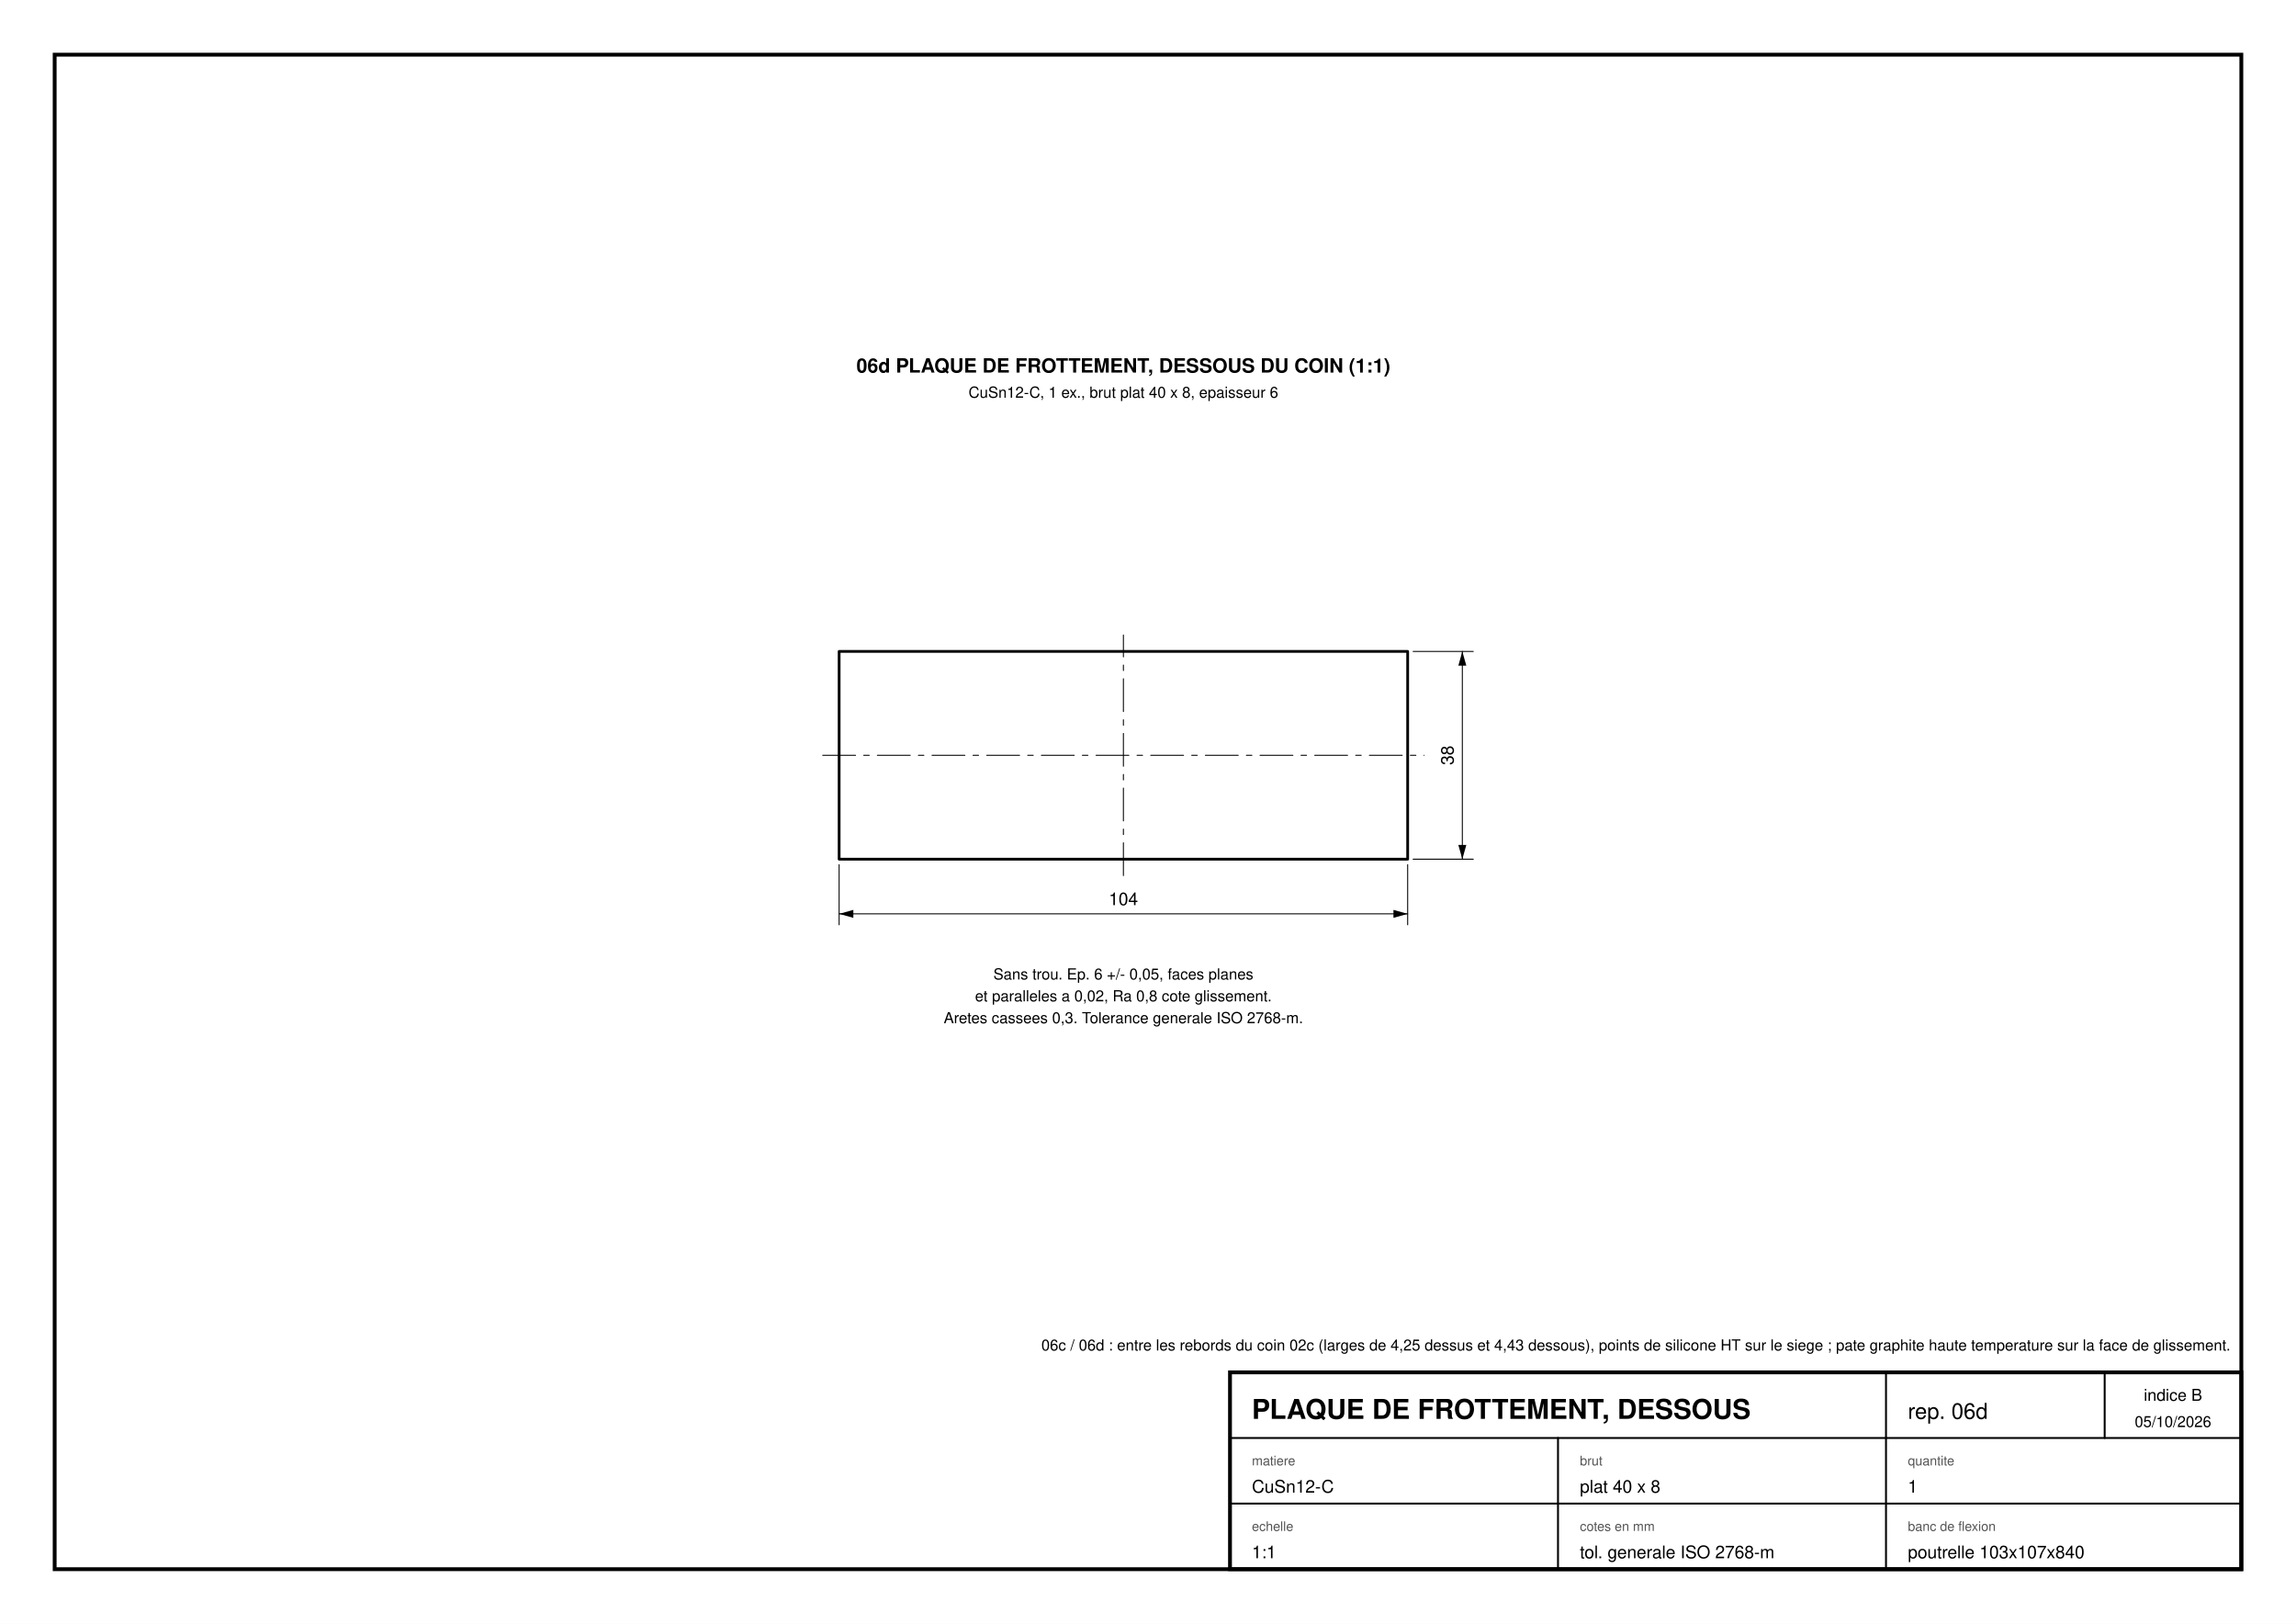
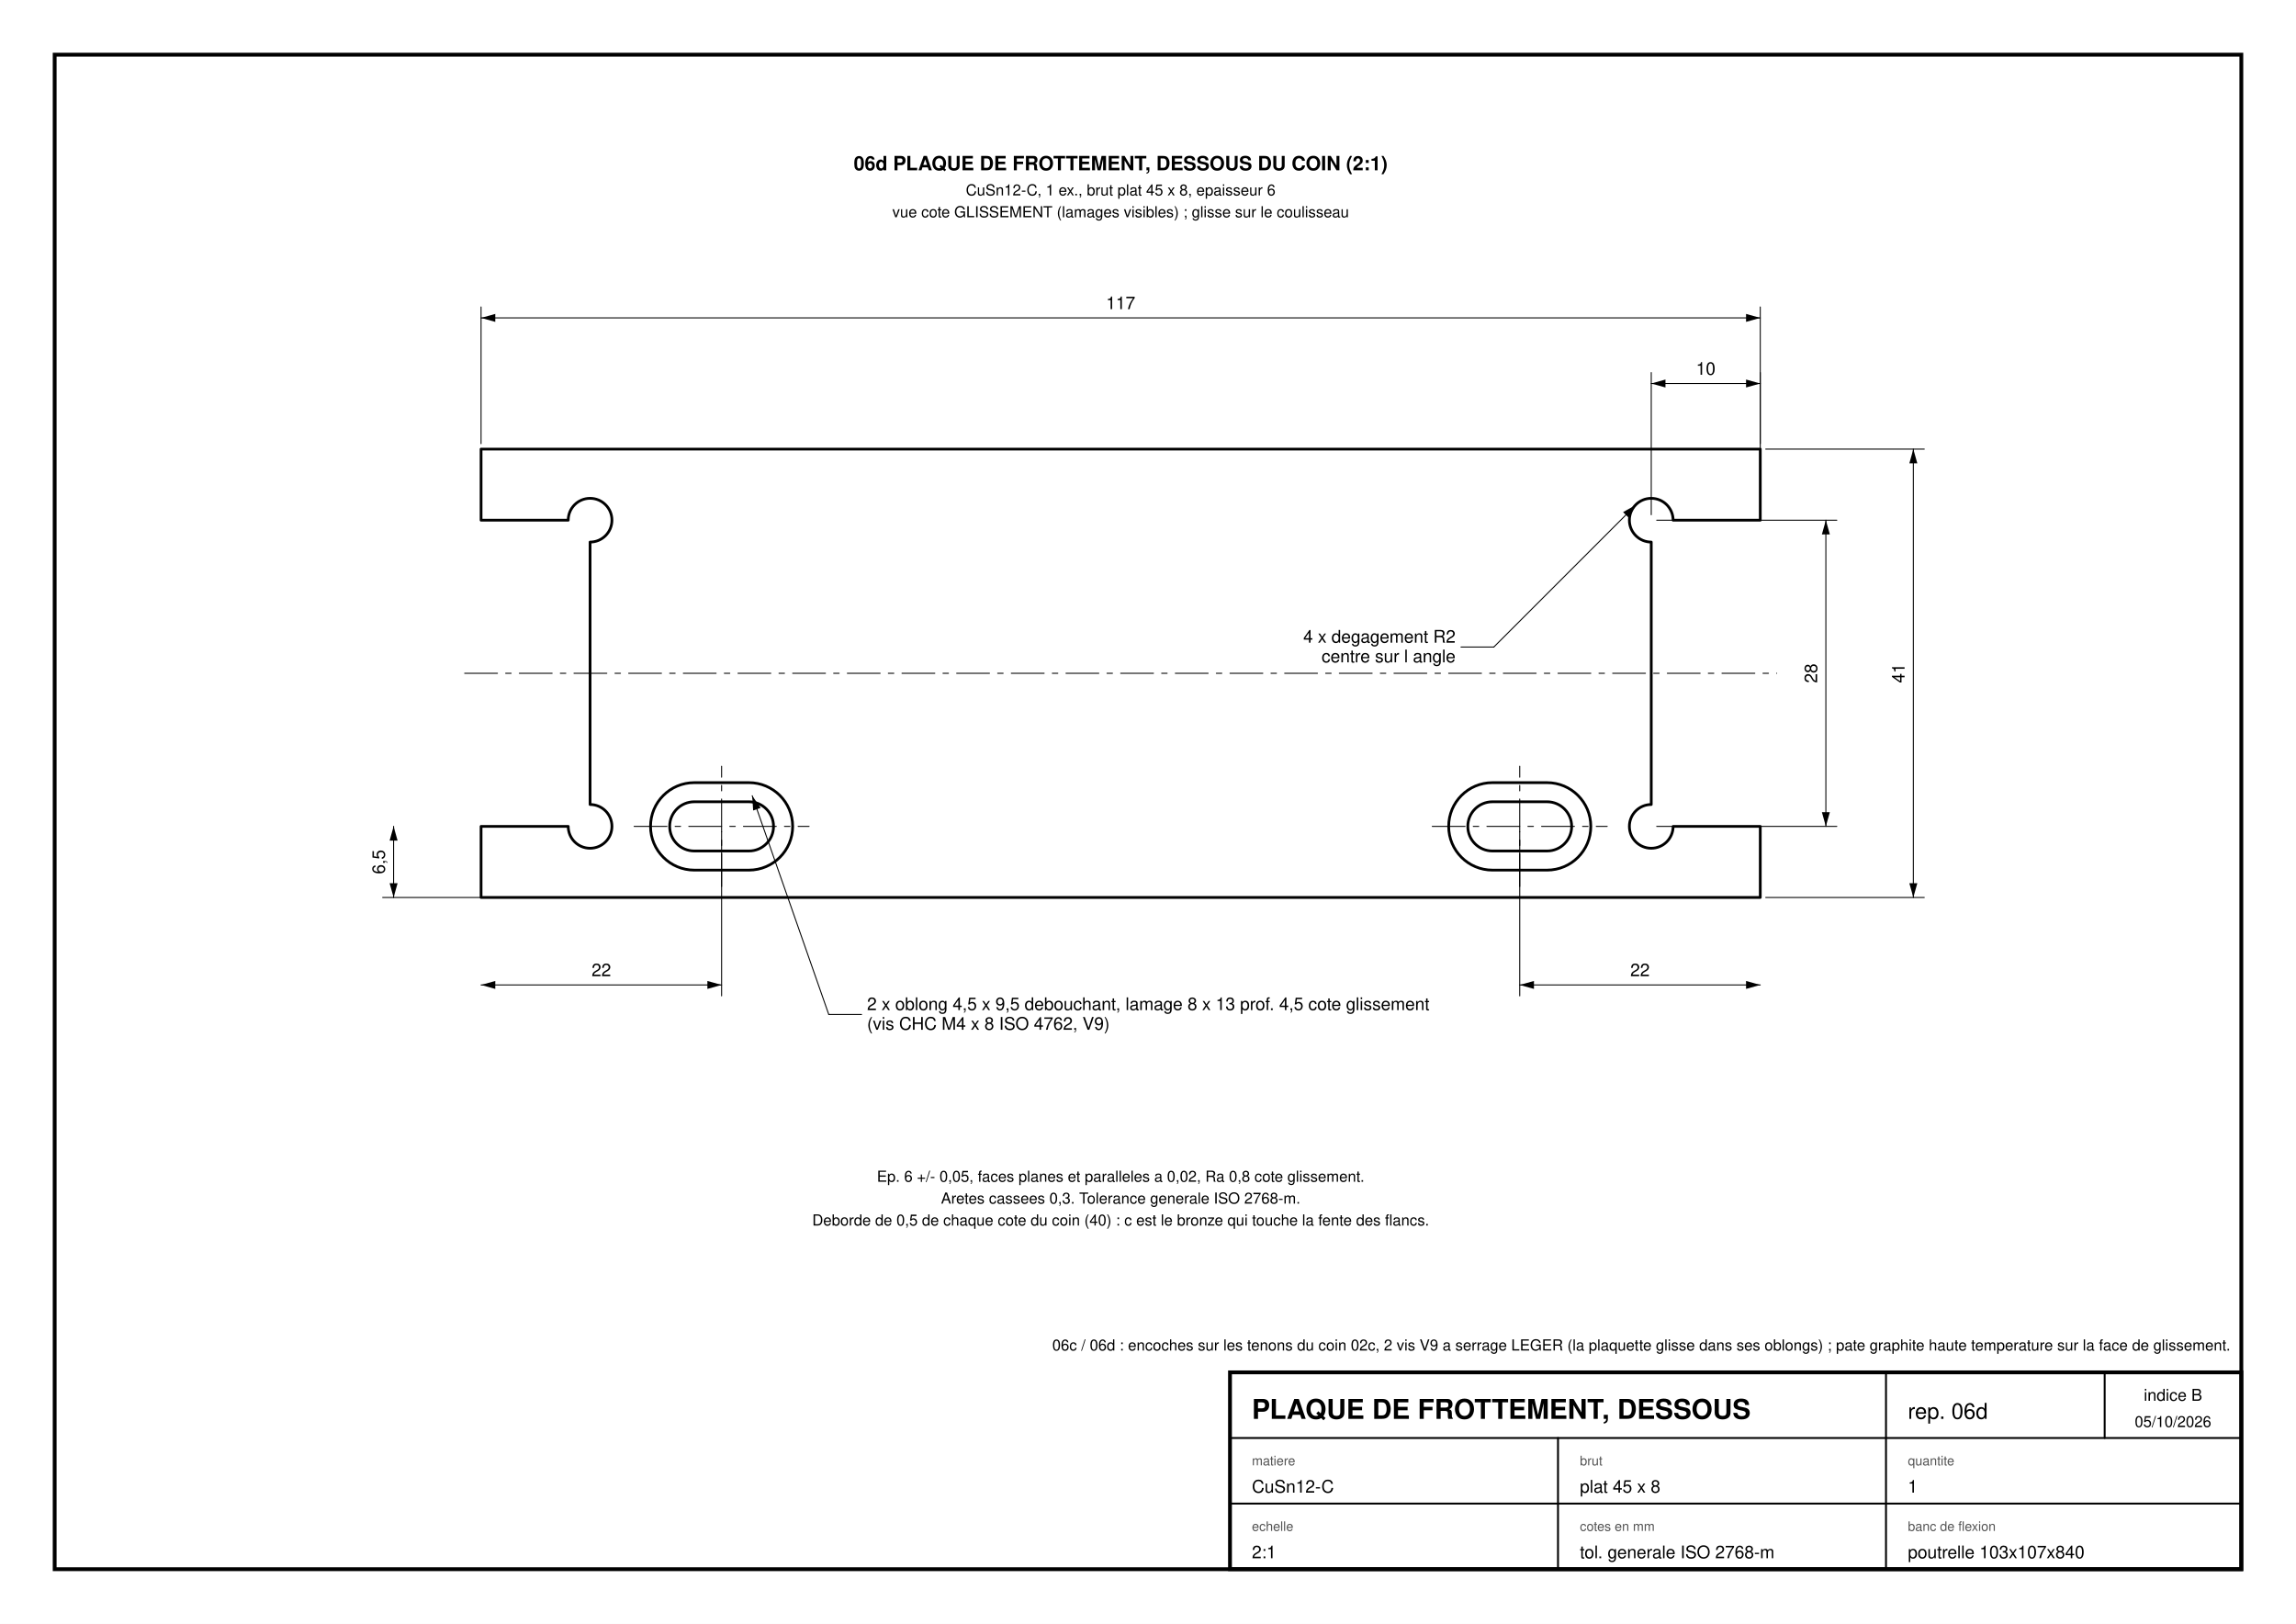
<svg xmlns="http://www.w3.org/2000/svg" width="420mm" height="297mm" viewBox="0 0 420 297">
  <rect width="420" height="297" fill="#fff" />
  <rect x="10.000" y="10.000" width="400.000" height="277.000" fill="none" stroke="#000" stroke-width="0.700" />
  <rect x="225.000" y="251.000" width="185.000" height="36.000" fill="none" stroke="#000" stroke-width="0.700" />
  <line x1="225.000" y1="263.000" x2="410.000" y2="263.000" stroke="#000" stroke-width="0.350" stroke-linecap="round" />
  <line x1="225.000" y1="275.000" x2="410.000" y2="275.000" stroke="#000" stroke-width="0.350" stroke-linecap="round" />
  <line x1="345.000" y1="251.000" x2="345.000" y2="263.000" stroke="#000" stroke-width="0.350" stroke-linecap="round" />
  <line x1="285.000" y1="263.000" x2="285.000" y2="287.000" stroke="#000" stroke-width="0.350" stroke-linecap="round" />
  <line x1="345.000" y1="263.000" x2="345.000" y2="287.000" stroke="#000" stroke-width="0.350" stroke-linecap="round" />
  <text x="229.000" y="259.500" font-family="Helvetica,Arial,sans-serif" font-size="5.00" fill="#000" text-anchor="start" font-weight="bold">PLAQUE DE FROTTEMENT, DESSOUS</text>
  <line x1="385.000" y1="251.000" x2="385.000" y2="263.000" stroke="#000" stroke-width="0.350" stroke-linecap="round" />
  <text x="397.500" y="256.200" font-family="Helvetica,Arial,sans-serif" font-size="3.00" fill="#000" text-anchor="middle" font-weight="normal">indice B</text>
  <text x="397.500" y="261.000" font-family="Helvetica,Arial,sans-serif" font-size="2.80" fill="#000" text-anchor="middle" font-weight="normal">05/10/2026</text>
  <text x="349.000" y="259.500" font-family="Helvetica,Arial,sans-serif" font-size="4.00" fill="#000" text-anchor="start" font-weight="normal">rep. 06d</text>
  <text x="229.000" y="268.000" font-family="Helvetica,Arial,sans-serif" font-size="2.40" fill="#555" text-anchor="start" font-weight="normal">matiere</text>
  <text x="229.000" y="273.000" font-family="Helvetica,Arial,sans-serif" font-size="3.20" fill="#000" text-anchor="start" font-weight="normal">CuSn12-C</text>
  <text x="289.000" y="268.000" font-family="Helvetica,Arial,sans-serif" font-size="2.40" fill="#555" text-anchor="start" font-weight="normal">brut</text>
-   <text x="289.000" y="273.000" font-family="Helvetica,Arial,sans-serif" font-size="3.20" fill="#000" text-anchor="start" font-weight="normal">plat 40 x 8</text>
+   <text x="289.000" y="273.000" font-family="Helvetica,Arial,sans-serif" font-size="3.20" fill="#000" text-anchor="start" font-weight="normal">plat 45 x 8</text>
  <text x="349.000" y="268.000" font-family="Helvetica,Arial,sans-serif" font-size="2.40" fill="#555" text-anchor="start" font-weight="normal">quantite</text>
  <text x="349.000" y="273.000" font-family="Helvetica,Arial,sans-serif" font-size="3.20" fill="#000" text-anchor="start" font-weight="normal">1</text>
  <text x="229.000" y="280.000" font-family="Helvetica,Arial,sans-serif" font-size="2.40" fill="#555" text-anchor="start" font-weight="normal">echelle</text>
-   <text x="229.000" y="285.000" font-family="Helvetica,Arial,sans-serif" font-size="3.20" fill="#000" text-anchor="start" font-weight="normal">1:1</text>
+   <text x="229.000" y="285.000" font-family="Helvetica,Arial,sans-serif" font-size="3.20" fill="#000" text-anchor="start" font-weight="normal">2:1</text>
  <text x="289.000" y="280.000" font-family="Helvetica,Arial,sans-serif" font-size="2.40" fill="#555" text-anchor="start" font-weight="normal">cotes en mm</text>
  <text x="289.000" y="285.000" font-family="Helvetica,Arial,sans-serif" font-size="3.20" fill="#000" text-anchor="start" font-weight="normal">tol. generale ISO 2768-m</text>
  <text x="349.000" y="280.000" font-family="Helvetica,Arial,sans-serif" font-size="2.40" fill="#555" text-anchor="start" font-weight="normal">banc de flexion</text>
  <text x="349.000" y="285.000" font-family="Helvetica,Arial,sans-serif" font-size="3.20" fill="#000" text-anchor="start" font-weight="normal">poutrelle 103x107x840</text>
-   <text x="408.000" y="247.000" font-family="Helvetica,Arial,sans-serif" font-size="2.80" fill="#000" text-anchor="end" font-weight="normal">06c / 06d : entre les rebords du coin 02c (larges de 4,25 dessus et 4,43 dessous), points de silicone HT sur le siege ; pate graphite haute temperature sur la face de glissement.</text>
-   <text x="205.500" y="68.142" font-family="Helvetica,Arial,sans-serif" font-size="3.60" fill="#000" text-anchor="middle" font-weight="bold">06d  PLAQUE DE FROTTEMENT, DESSOUS DU COIN  (1:1)</text>
-   <text x="205.500" y="72.742" font-family="Helvetica,Arial,sans-serif" font-size="2.80" fill="#000" text-anchor="middle" font-weight="normal">CuSn12-C, 1 ex., brut plat 40 x 8, epaisseur 6</text>
-   <path d="M 153.5 157.142 L 257.5 157.142 L 257.5 119.142 L 153.5 119.142 L 153.5 157.142 Z" fill="none" stroke="#000" stroke-width="0.500" stroke-linecap="round" stroke-linejoin="round" />
-   <line x1="150.500" y1="138.142" x2="260.500" y2="138.142" stroke="#000" stroke-width="0.180" stroke-linecap="round" stroke-dasharray="6 1.5 1 1.5" />
-   <line x1="205.500" y1="160.142" x2="205.500" y2="116.142" stroke="#000" stroke-width="0.180" stroke-linecap="round" stroke-dasharray="6 1.5 1 1.5" />
-   <line x1="153.500" y1="158.142" x2="153.500" y2="169.142" stroke="#000" stroke-width="0.180" stroke-linecap="round" />
-   <line x1="257.500" y1="158.142" x2="257.500" y2="169.142" stroke="#000" stroke-width="0.180" stroke-linecap="round" />
-   <line x1="153.500" y1="167.142" x2="257.500" y2="167.142" stroke="#000" stroke-width="0.180" stroke-linecap="round" />
-   <path d="M 153.5 167.142 L 156.1 167.87 L 156.1 166.414 Z" fill="#000" />
-   <path d="M 257.5 167.142 L 254.9 166.414 L 254.9 167.87 Z" fill="#000" />
-   <text x="205.500" y="165.542" font-family="Helvetica,Arial,sans-serif" font-size="3.20" fill="#000" text-anchor="middle" font-weight="normal">104</text>
-   <line x1="258.500" y1="157.142" x2="269.500" y2="157.142" stroke="#000" stroke-width="0.180" stroke-linecap="round" />
-   <line x1="258.500" y1="119.142" x2="269.500" y2="119.142" stroke="#000" stroke-width="0.180" stroke-linecap="round" />
-   <line x1="267.500" y1="157.142" x2="267.500" y2="119.142" stroke="#000" stroke-width="0.180" stroke-linecap="round" />
-   <path d="M 267.5 157.142 L 268.228 154.542 L 266.772 154.542 Z" fill="#000" />
-   <path d="M 267.5 119.142 L 266.772 121.742 L 268.228 121.742 Z" fill="#000" />
-   <text x="265.900" y="138.142" font-family="Helvetica,Arial,sans-serif" font-size="3.20" fill="#000" text-anchor="middle" font-weight="normal" transform="rotate(-90.00 265.900 138.142)">38</text>
-   <text x="205.500" y="179.142" font-family="Helvetica,Arial,sans-serif" font-size="2.80" fill="#000" text-anchor="middle" font-weight="normal">Sans trou. Ep. 6 +/- 0,05, faces planes</text>
-   <text x="205.500" y="183.142" font-family="Helvetica,Arial,sans-serif" font-size="2.80" fill="#000" text-anchor="middle" font-weight="normal">et paralleles a 0,02, Ra 0,8 cote glissement.</text>
-   <text x="205.500" y="187.142" font-family="Helvetica,Arial,sans-serif" font-size="2.80" fill="#000" text-anchor="middle" font-weight="normal">Aretes cassees 0,3. Tolerance generale ISO 2768-m.</text>
+   <text x="408.000" y="247.000" font-family="Helvetica,Arial,sans-serif" font-size="2.80" fill="#000" text-anchor="end" font-weight="normal">06c / 06d : encoches sur les tenons du coin 02c, 2 vis V9 a serrage LEGER (la plaquette glisse dans ses oblongs) ; pate graphite haute temperature sur la face de glissement.</text>
+   <text x="205.000" y="31.142" font-family="Helvetica,Arial,sans-serif" font-size="3.60" fill="#000" text-anchor="middle" font-weight="bold">06d  PLAQUE DE FROTTEMENT, DESSOUS DU COIN  (2:1)</text>
+   <text x="205.000" y="35.742" font-family="Helvetica,Arial,sans-serif" font-size="2.80" fill="#000" text-anchor="middle" font-weight="normal">CuSn12-C, 1 ex., brut plat 45 x 8, epaisseur 6</text>
+   <text x="205.000" y="39.742" font-family="Helvetica,Arial,sans-serif" font-size="2.80" fill="#000" text-anchor="middle" font-weight="normal">vue cote GLISSEMENT (lamages visibles) ; glisse sur le coulisseau</text>
+   <path d="M 322 164.142 L 88 164.142 L 88 151.142 L 103.942 151.142 A 4 4 0 1 0 107.942 147.142 L 107.942 99.142 A 4 4 0 1 0 103.942 95.142 L 88 95.142 L 88 82.142 L 322 82.142 L 322 95.142 L 306.058 95.142 A 4 4 0 1 0 302.058 99.142 L 302.058 147.142 A 4 4 0 1 0 306.058 151.142 L 322 151.142 L 322 164.142 Z" fill="none" stroke="#000" stroke-width="0.500" stroke-linecap="round" stroke-linejoin="round" />
+   <path d="M 127 155.642 L 137 155.642 A 4.5 4.5 0 0 0 137 146.642 L 127 146.642 A 4.5 4.5 0 0 0 127 155.642 Z" fill="none" stroke="#000" stroke-width="0.500" stroke-linecap="round" stroke-linejoin="round" />
+   <path d="M 273 155.642 L 283 155.642 A 4.5 4.5 0 0 0 283 146.642 L 273 146.642 A 4.5 4.5 0 0 0 273 155.642 Z" fill="none" stroke="#000" stroke-width="0.500" stroke-linecap="round" stroke-linejoin="round" />
+   <path d="M 127 159.142 L 137 159.142 A 8 8 0 0 0 137 143.142 L 127 143.142 A 8 8 0 0 0 127 159.142 Z" fill="none" stroke="#000" stroke-width="0.500" stroke-linecap="round" stroke-linejoin="round" />
+   <line x1="116.000" y1="151.142" x2="148.000" y2="151.142" stroke="#000" stroke-width="0.180" stroke-linecap="round" stroke-dasharray="6 1.5 1 1.5" />
+   <line x1="132.000" y1="162.142" x2="132.000" y2="140.142" stroke="#000" stroke-width="0.180" stroke-linecap="round" stroke-dasharray="6 1.5 1 1.5" />
+   <path d="M 273 159.142 L 283 159.142 A 8 8 0 0 0 283 143.142 L 273 143.142 A 8 8 0 0 0 273 159.142 Z" fill="none" stroke="#000" stroke-width="0.500" stroke-linecap="round" stroke-linejoin="round" />
+   <line x1="262.000" y1="151.142" x2="294.000" y2="151.142" stroke="#000" stroke-width="0.180" stroke-linecap="round" stroke-dasharray="6 1.5 1 1.5" />
+   <line x1="278.000" y1="162.142" x2="278.000" y2="140.142" stroke="#000" stroke-width="0.180" stroke-linecap="round" stroke-dasharray="6 1.5 1 1.5" />
+   <line x1="85.000" y1="123.142" x2="325.000" y2="123.142" stroke="#000" stroke-width="0.180" stroke-linecap="round" stroke-dasharray="6 1.5 1 1.5" />
+   <line x1="88.000" y1="81.142" x2="88.000" y2="56.142" stroke="#000" stroke-width="0.180" stroke-linecap="round" />
+   <line x1="322.000" y1="81.142" x2="322.000" y2="56.142" stroke="#000" stroke-width="0.180" stroke-linecap="round" />
+   <line x1="88.000" y1="58.142" x2="322.000" y2="58.142" stroke="#000" stroke-width="0.180" stroke-linecap="round" />
+   <path d="M 88 58.142 L 90.6 58.87 L 90.6 57.414 Z" fill="#000" />
+   <path d="M 322 58.142 L 319.4 57.414 L 319.4 58.87 Z" fill="#000" />
+   <text x="205.000" y="56.542" font-family="Helvetica,Arial,sans-serif" font-size="3.20" fill="#000" text-anchor="middle" font-weight="normal">117</text>
+   <line x1="323.000" y1="164.142" x2="352.000" y2="164.142" stroke="#000" stroke-width="0.180" stroke-linecap="round" />
+   <line x1="323.000" y1="82.142" x2="352.000" y2="82.142" stroke="#000" stroke-width="0.180" stroke-linecap="round" />
+   <line x1="350.000" y1="164.142" x2="350.000" y2="82.142" stroke="#000" stroke-width="0.180" stroke-linecap="round" />
+   <path d="M 350 164.142 L 350.728 161.542 L 349.272 161.542 Z" fill="#000" />
+   <path d="M 350 82.142 L 349.272 84.742 L 350.728 84.742 Z" fill="#000" />
+   <text x="348.400" y="123.142" font-family="Helvetica,Arial,sans-serif" font-size="3.20" fill="#000" text-anchor="middle" font-weight="normal" transform="rotate(-90.00 348.400 123.142)">41</text>
+   <line x1="303.058" y1="151.142" x2="336.000" y2="151.142" stroke="#000" stroke-width="0.180" stroke-linecap="round" />
+   <line x1="303.058" y1="95.142" x2="336.000" y2="95.142" stroke="#000" stroke-width="0.180" stroke-linecap="round" />
+   <line x1="334.000" y1="151.142" x2="334.000" y2="95.142" stroke="#000" stroke-width="0.180" stroke-linecap="round" />
+   <path d="M 334 151.142 L 334.728 148.542 L 333.272 148.542 Z" fill="#000" />
+   <path d="M 334 95.142 L 333.272 97.742 L 334.728 97.742 Z" fill="#000" />
+   <text x="332.400" y="123.142" font-family="Helvetica,Arial,sans-serif" font-size="3.20" fill="#000" text-anchor="middle" font-weight="normal" transform="rotate(-90.00 332.400 123.142)">28</text>
+   <line x1="302.058" y1="94.142" x2="302.058" y2="68.142" stroke="#000" stroke-width="0.180" stroke-linecap="round" />
+   <line x1="322.000" y1="94.142" x2="322.000" y2="68.142" stroke="#000" stroke-width="0.180" stroke-linecap="round" />
+   <line x1="302.058" y1="70.142" x2="322.000" y2="70.142" stroke="#000" stroke-width="0.180" stroke-linecap="round" />
+   <path d="M 302.058 70.142 L 304.658 70.87 L 304.658 69.414 Z" fill="#000" />
+   <path d="M 322 70.142 L 319.4 69.414 L 319.4 70.87 Z" fill="#000" />
+   <text x="312.029" y="68.542" font-family="Helvetica,Arial,sans-serif" font-size="3.20" fill="#000" text-anchor="middle" font-weight="normal">10</text>
+   <line x1="132.000" y1="152.142" x2="132.000" y2="182.142" stroke="#000" stroke-width="0.180" stroke-linecap="round" />
+   <line x1="88.000" y1="180.142" x2="132.000" y2="180.142" stroke="#000" stroke-width="0.180" stroke-linecap="round" />
+   <path d="M 88 180.142 L 90.6 180.87 L 90.6 179.414 Z" fill="#000" />
+   <path d="M 132 180.142 L 129.4 179.414 L 129.4 180.87 Z" fill="#000" />
+   <text x="110.000" y="178.542" font-family="Helvetica,Arial,sans-serif" font-size="3.20" fill="#000" text-anchor="middle" font-weight="normal">22</text>
+   <line x1="278.000" y1="152.142" x2="278.000" y2="182.142" stroke="#000" stroke-width="0.180" stroke-linecap="round" />
+   <line x1="278.000" y1="180.142" x2="322.000" y2="180.142" stroke="#000" stroke-width="0.180" stroke-linecap="round" />
+   <path d="M 278 180.142 L 280.6 180.87 L 280.6 179.414 Z" fill="#000" />
+   <path d="M 322 180.142 L 319.4 179.414 L 319.4 180.87 Z" fill="#000" />
+   <text x="300.000" y="178.542" font-family="Helvetica,Arial,sans-serif" font-size="3.20" fill="#000" text-anchor="middle" font-weight="normal">22</text>
+   <line x1="131.000" y1="164.142" x2="70.000" y2="164.142" stroke="#000" stroke-width="0.180" stroke-linecap="round" />
+   <line x1="72.000" y1="164.142" x2="72.000" y2="151.142" stroke="#000" stroke-width="0.180" stroke-linecap="round" />
+   <path d="M 72 164.142 L 72.728 161.542 L 71.272 161.542 Z" fill="#000" />
+   <path d="M 72 151.142 L 71.272 153.742 L 72.728 153.742 Z" fill="#000" />
+   <text x="70.400" y="157.642" font-family="Helvetica,Arial,sans-serif" font-size="3.20" fill="#000" text-anchor="middle" font-weight="normal" transform="rotate(-90.00 70.400 157.642)">6,5</text>
+   <line x1="137.600" y1="145.542" x2="151.600" y2="185.542" stroke="#000" stroke-width="0.180" stroke-linecap="round" />
+   <path d="M 137.6 145.542 L 137.772 148.237 L 139.146 147.756 Z" fill="#000" />
+   <line x1="151.600" y1="185.542" x2="157.600" y2="185.542" stroke="#000" stroke-width="0.180" stroke-linecap="round" />
+   <text x="158.600" y="184.742" font-family="Helvetica,Arial,sans-serif" font-size="3.20" fill="#000" text-anchor="start" font-weight="normal">2 x oblong 4,5 x 9,5 debouchant, lamage 8 x 13 prof. 4,5 cote glissement</text>
+   <text x="158.600" y="188.342" font-family="Helvetica,Arial,sans-serif" font-size="3.20" fill="#000" text-anchor="start" font-weight="normal">(vis CHC M4 x 8 ISO 4762, V9)</text>
+   <line x1="299.258" y1="92.342" x2="273.258" y2="118.342" stroke="#000" stroke-width="0.180" stroke-linecap="round" />
+   <path d="M 299.258 92.342 L 296.905 93.666 L 297.934 94.695 Z" fill="#000" />
+   <line x1="273.258" y1="118.342" x2="267.258" y2="118.342" stroke="#000" stroke-width="0.180" stroke-linecap="round" />
+   <text x="266.258" y="117.542" font-family="Helvetica,Arial,sans-serif" font-size="3.20" fill="#000" text-anchor="end" font-weight="normal">4 x degagement R2</text>
+   <text x="266.258" y="121.142" font-family="Helvetica,Arial,sans-serif" font-size="3.20" fill="#000" text-anchor="end" font-weight="normal">centre sur l angle</text>
+   <text x="205.000" y="216.142" font-family="Helvetica,Arial,sans-serif" font-size="2.80" fill="#000" text-anchor="middle" font-weight="normal">Ep. 6 +/- 0,05, faces planes et paralleles a 0,02, Ra 0,8 cote glissement.</text>
+   <text x="205.000" y="220.142" font-family="Helvetica,Arial,sans-serif" font-size="2.80" fill="#000" text-anchor="middle" font-weight="normal">Aretes cassees 0,3. Tolerance generale ISO 2768-m.</text>
+   <text x="205.000" y="224.142" font-family="Helvetica,Arial,sans-serif" font-size="2.80" fill="#000" text-anchor="middle" font-weight="normal">Deborde de 0,5 de chaque cote du coin (40) : c est le bronze qui touche la fente des flancs.</text>
</svg>
